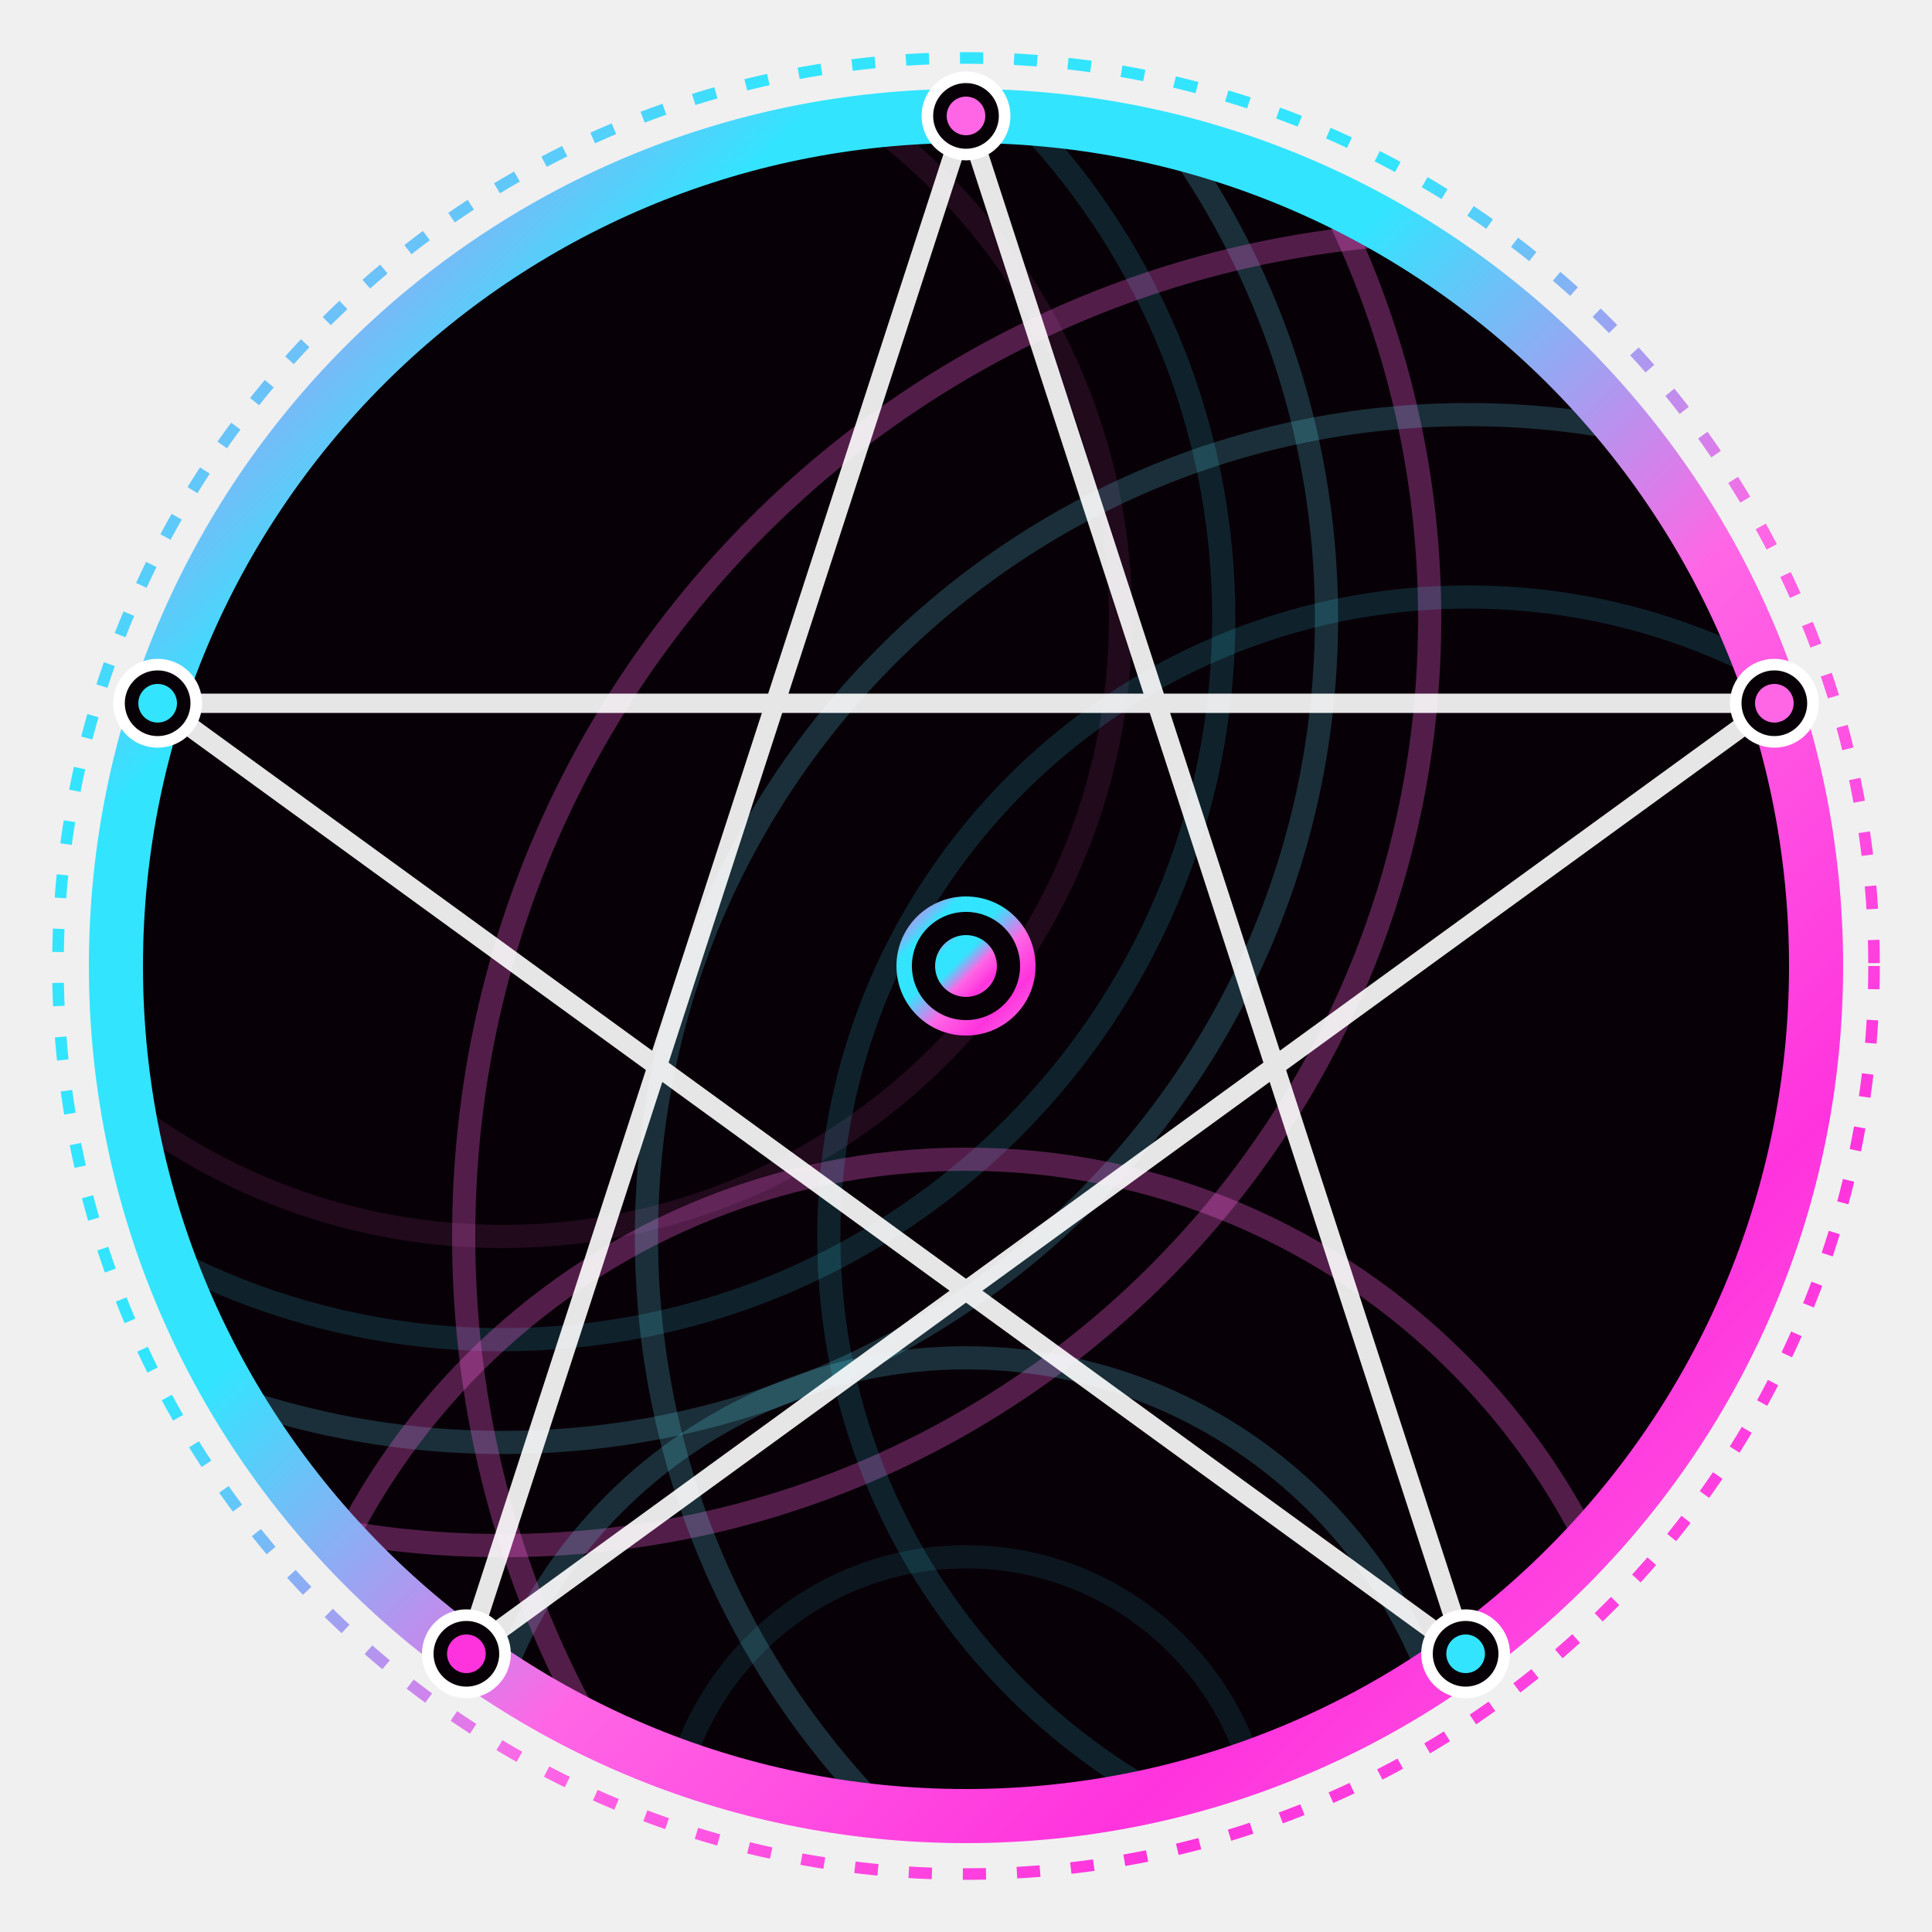
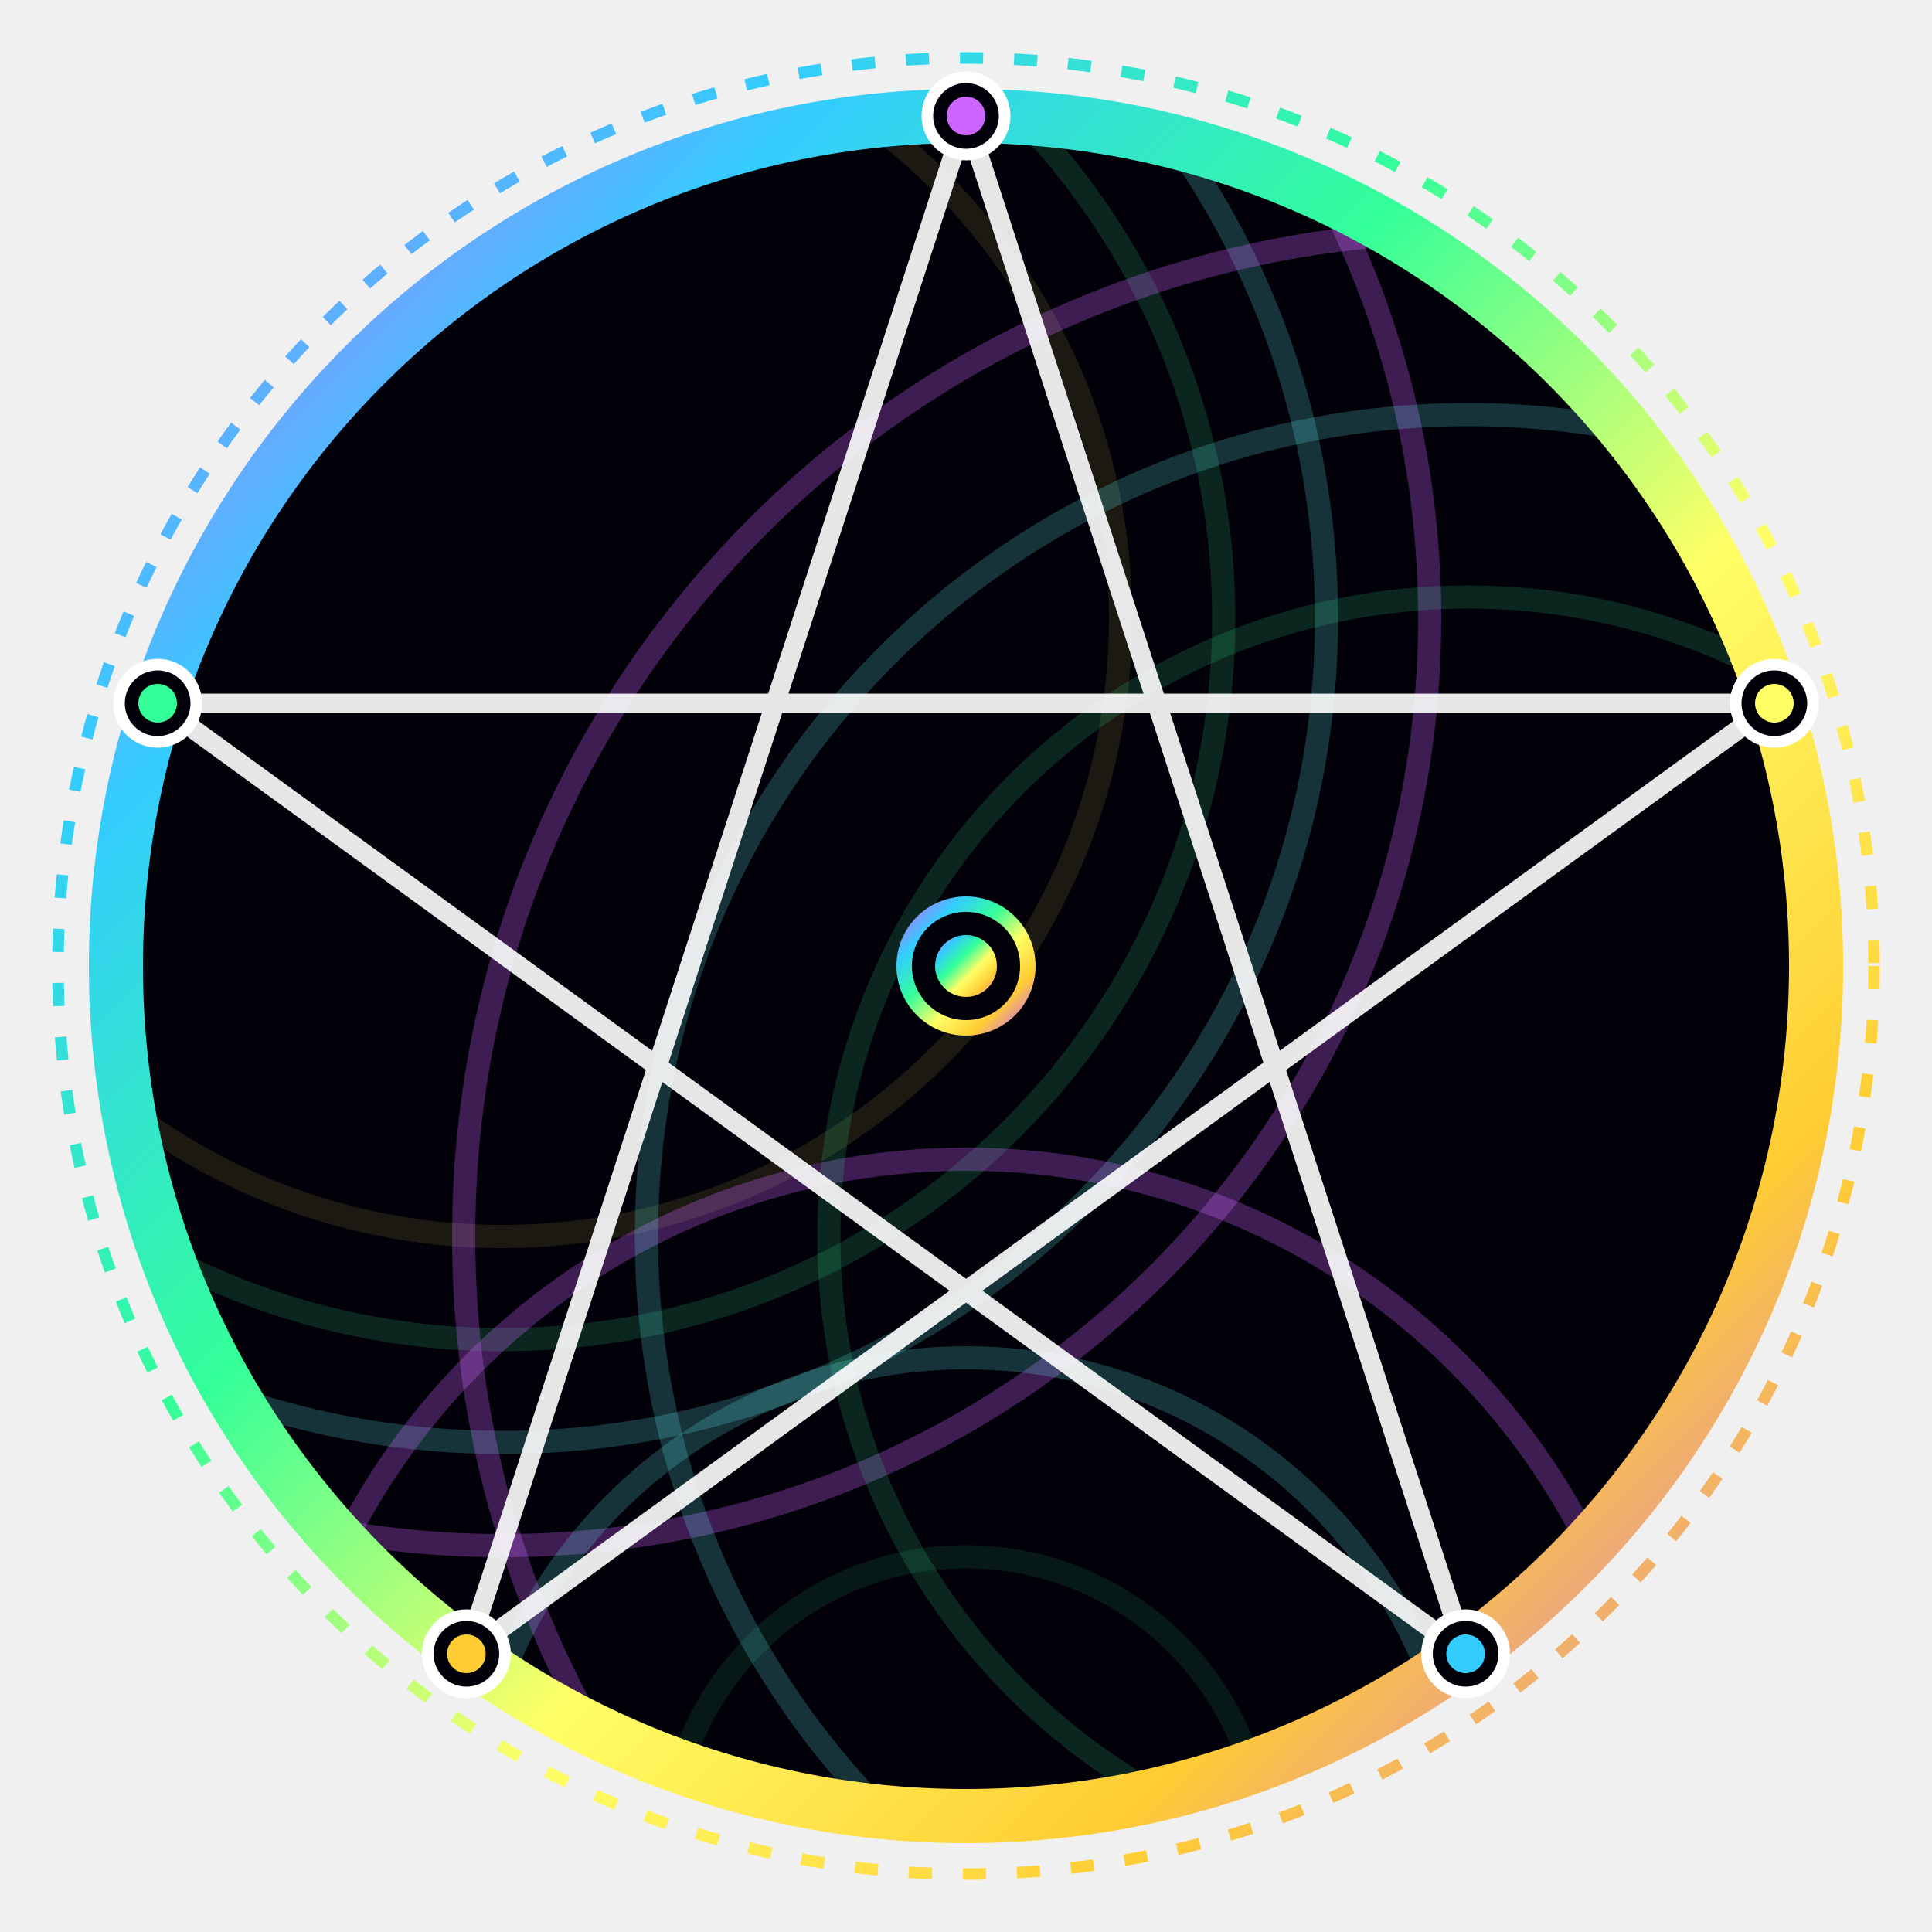
<svg xmlns="http://www.w3.org/2000/svg" viewBox="0 0 500 500" width="100%" height="100%">
  <defs>
    <linearGradient id="opalPlay" x1="0%" y1="0%" x2="100%" y2="100%">
-       <stop offset="0%" stop-color="#ff66e5" />
-       <stop offset="20%" stop-color="#33e4ff" />
-       <stop offset="40%" stop-color="#33e4ff" />
-       <stop offset="60%" stop-color="#ff66e5" />
-       <stop offset="80%" stop-color="#ff33dd" />
-       <stop offset="100%" stop-color="#ff66e5" />
+       <stop offset="0%" stop-color="#cc66ff" />
+       <stop offset="20%" stop-color="#33ccff" />
+       <stop offset="40%" stop-color="#33ff99" />
+       <stop offset="60%" stop-color="#ffff66" />
+       <stop offset="80%" stop-color="#ffcc33" />
+       <stop offset="100%" stop-color="#cc66ff" />
    </linearGradient>
    <clipPath id="innerClip">
      <circle cx="250" cy="250" r="220" />
    </clipPath>
  </defs>
-   <circle cx="250" cy="250" r="220" fill="#080007" />
+   <circle cx="250" cy="250" r="220" fill="#020008" />
  <g clip-path="url(#innerClip)">
    <g stroke="none">
-       <circle cx="130" cy="160" r="240.0" fill="none" stroke="#ff66e5" stroke-width="6.0" opacity="0.3" />
-       <circle cx="130" cy="160" r="213.3" fill="none" stroke="#66ebff" stroke-width="6.0" opacity="0.2" />
-       <circle cx="130" cy="160" r="186.7" fill="none" stroke="#33e4ff" stroke-width="6.0" opacity="0.15" />
-       <circle cx="130" cy="160" r="160.0" fill="none" stroke="#ff66e5" stroke-width="6.0" opacity="0.1" />
+       <circle cx="130" cy="160" r="240.0" fill="none" stroke="#cc66ff" stroke-width="6.0" opacity="0.3" />
+       <circle cx="130" cy="160" r="213.3" fill="none" stroke="#66ffff" stroke-width="6.0" opacity="0.2" />
+       <circle cx="130" cy="160" r="186.7" fill="none" stroke="#33ff99" stroke-width="6.0" opacity="0.15" />
+       <circle cx="130" cy="160" r="160.0" fill="none" stroke="#ffff66" stroke-width="6.0" opacity="0.1" />
    </g>
    <g stroke="none">
-       <circle cx="250" cy="480" r="180.0" fill="none" stroke="#ff66e5" stroke-width="6.0" opacity="0.3" />
-       <circle cx="250" cy="480" r="128.6" fill="none" stroke="#66ebff" stroke-width="6.0" opacity="0.2" />
-       <circle cx="250" cy="480" r="77.1" fill="none" stroke="#33e4ff" stroke-width="6.0" opacity="0.1" />
+       <circle cx="250" cy="480" r="180.0" fill="none" stroke="#cc66ff" stroke-width="6.0" opacity="0.3" />
+       <circle cx="250" cy="480" r="128.6" fill="none" stroke="#66ffff" stroke-width="6.0" opacity="0.2" />
+       <circle cx="250" cy="480" r="77.1" fill="none" stroke="#33ff99" stroke-width="6.0" opacity="0.1" />
    </g>
    <g stroke="none">
-       <circle cx="380" cy="320" r="260.0" fill="none" stroke="#ff66e5" stroke-width="6.0" opacity="0.3" />
-       <circle cx="380" cy="320" r="212.7" fill="none" stroke="#66ebff" stroke-width="6.0" opacity="0.2" />
-       <circle cx="380" cy="320" r="165.5" fill="none" stroke="#33e4ff" stroke-width="6.0" opacity="0.15" />
+       <circle cx="380" cy="320" r="260.0" fill="none" stroke="#cc66ff" stroke-width="6.0" opacity="0.3" />
+       <circle cx="380" cy="320" r="212.7" fill="none" stroke="#66ffff" stroke-width="6.0" opacity="0.2" />
+       <circle cx="380" cy="320" r="165.5" fill="none" stroke="#33ff99" stroke-width="6.0" opacity="0.15" />
    </g>
  </g>
  <path d="M 250 30 L 379.3 428 L 40.8 182 L 459.2 182 L 120.7 428 Z" fill="none" stroke="#ffffff" stroke-width="5" stroke-linejoin="round" opacity="0.9" />
-   <circle cx="250" cy="250" r="16" fill="#080007" stroke="url(#opalPlay)" stroke-width="4" />
+   <circle cx="250" cy="250" r="16" fill="#020008" stroke="url(#opalPlay)" stroke-width="4" />
  <circle cx="250" cy="250" r="8" fill="url(#opalPlay)" />
  <circle cx="250" cy="250" r="220" fill="none" stroke="url(#opalPlay)" stroke-width="14" />
  <circle cx="250" cy="250" r="235" fill="none" stroke="url(#opalPlay)" stroke-width="3" stroke-dasharray="6, 8" />
  <g>
-     <circle cx="250" cy="30" r="10" fill="#080007" stroke="#ffffff" stroke-width="3" />
-     <circle cx="250" cy="30" r="5" fill="#ff66e5" />
+     <circle cx="250" cy="30" r="10" fill="#020008" stroke="#ffffff" stroke-width="3" />
+     <circle cx="250" cy="30" r="5" fill="#cc66ff" />
  </g>
  <g>
-     <circle cx="379.3" cy="428" r="10" fill="#080007" stroke="#ffffff" stroke-width="3" />
-     <circle cx="379.3" cy="428" r="5" fill="#33e4ff" />
+     <circle cx="379.3" cy="428" r="10" fill="#020008" stroke="#ffffff" stroke-width="3" />
+     <circle cx="379.3" cy="428" r="5" fill="#33ccff" />
  </g>
  <g>
-     <circle cx="40.8" cy="182" r="10" fill="#080007" stroke="#ffffff" stroke-width="3" />
-     <circle cx="40.8" cy="182" r="5" fill="#33e4ff" />
+     <circle cx="40.8" cy="182" r="10" fill="#020008" stroke="#ffffff" stroke-width="3" />
+     <circle cx="40.8" cy="182" r="5" fill="#33ff99" />
  </g>
  <g>
-     <circle cx="459.2" cy="182" r="10" fill="#080007" stroke="#ffffff" stroke-width="3" />
-     <circle cx="459.2" cy="182" r="5" fill="#ff66e5" />
+     <circle cx="459.2" cy="182" r="10" fill="#020008" stroke="#ffffff" stroke-width="3" />
+     <circle cx="459.2" cy="182" r="5" fill="#ffff66" />
  </g>
  <g>
-     <circle cx="120.7" cy="428" r="10" fill="#080007" stroke="#ffffff" stroke-width="3" />
-     <circle cx="120.7" cy="428" r="5" fill="#ff33dd" />
+     <circle cx="120.7" cy="428" r="10" fill="#020008" stroke="#ffffff" stroke-width="3" />
+     <circle cx="120.7" cy="428" r="5" fill="#ffcc33" />
  </g>
</svg>
